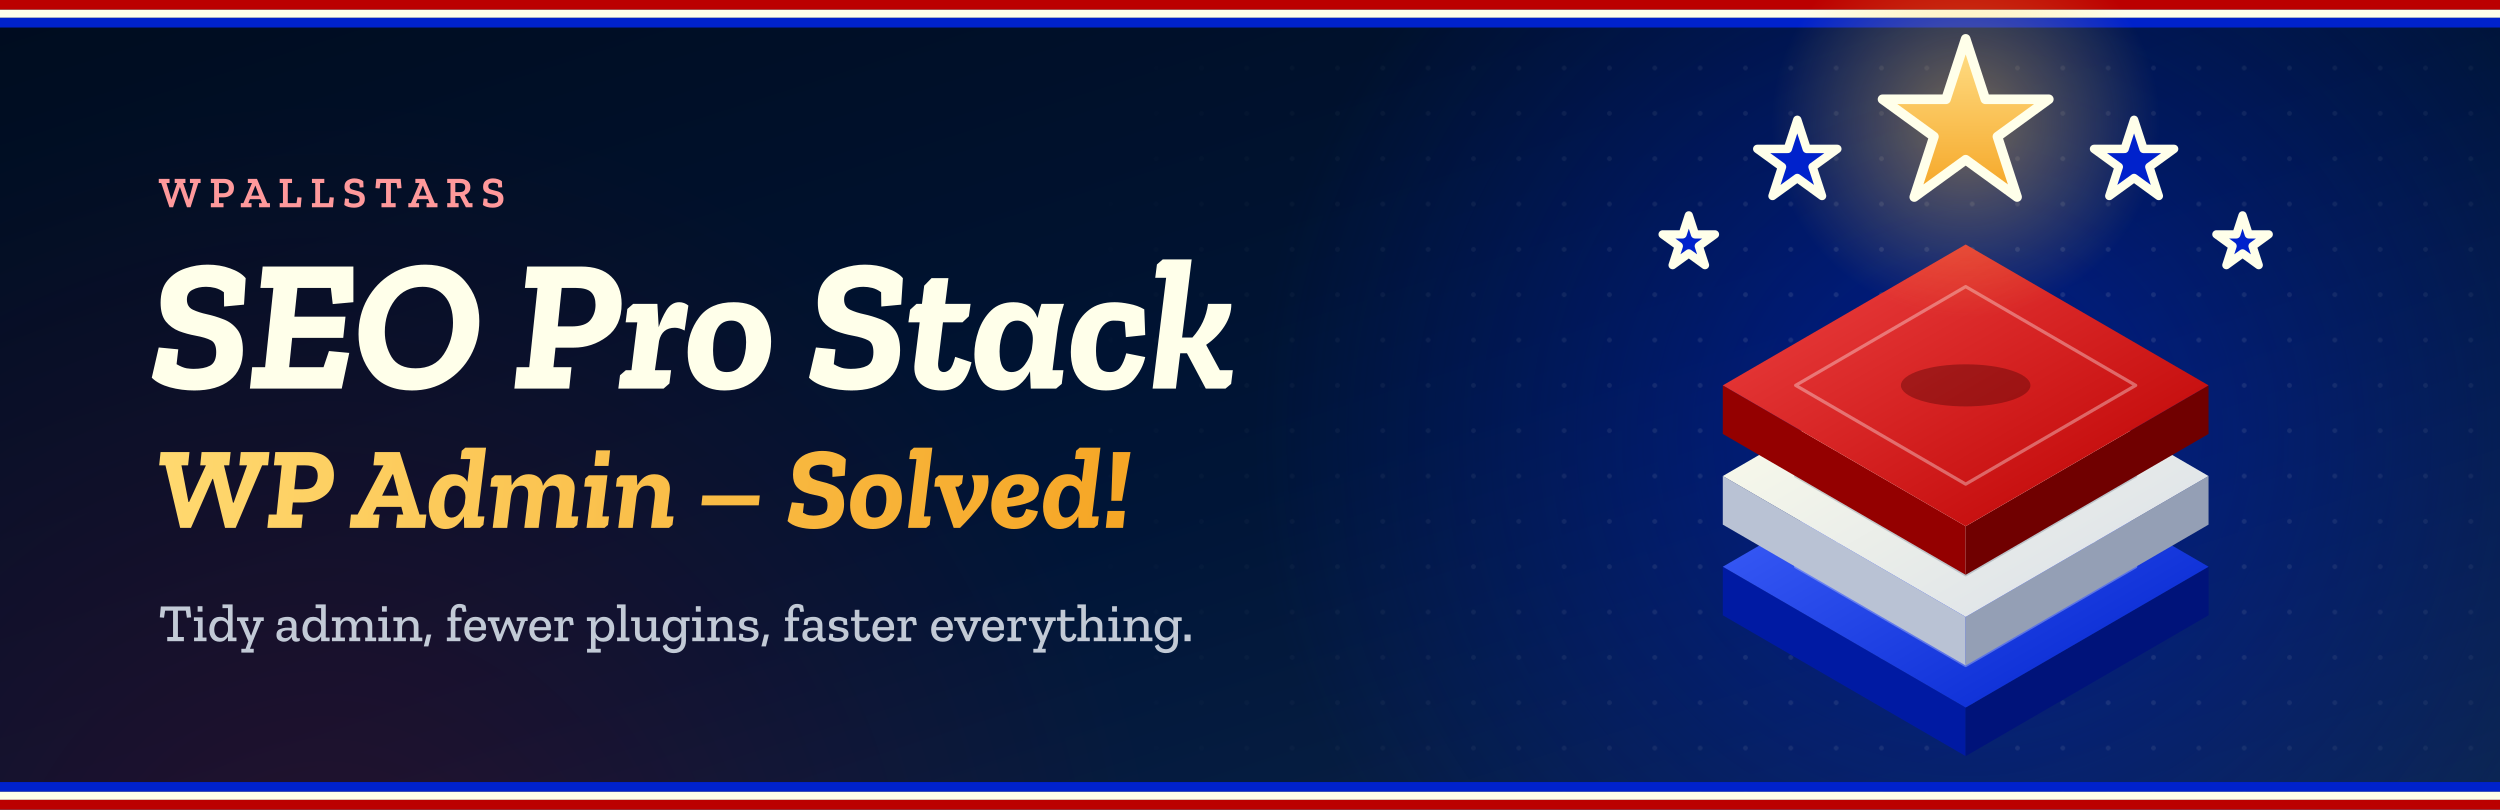
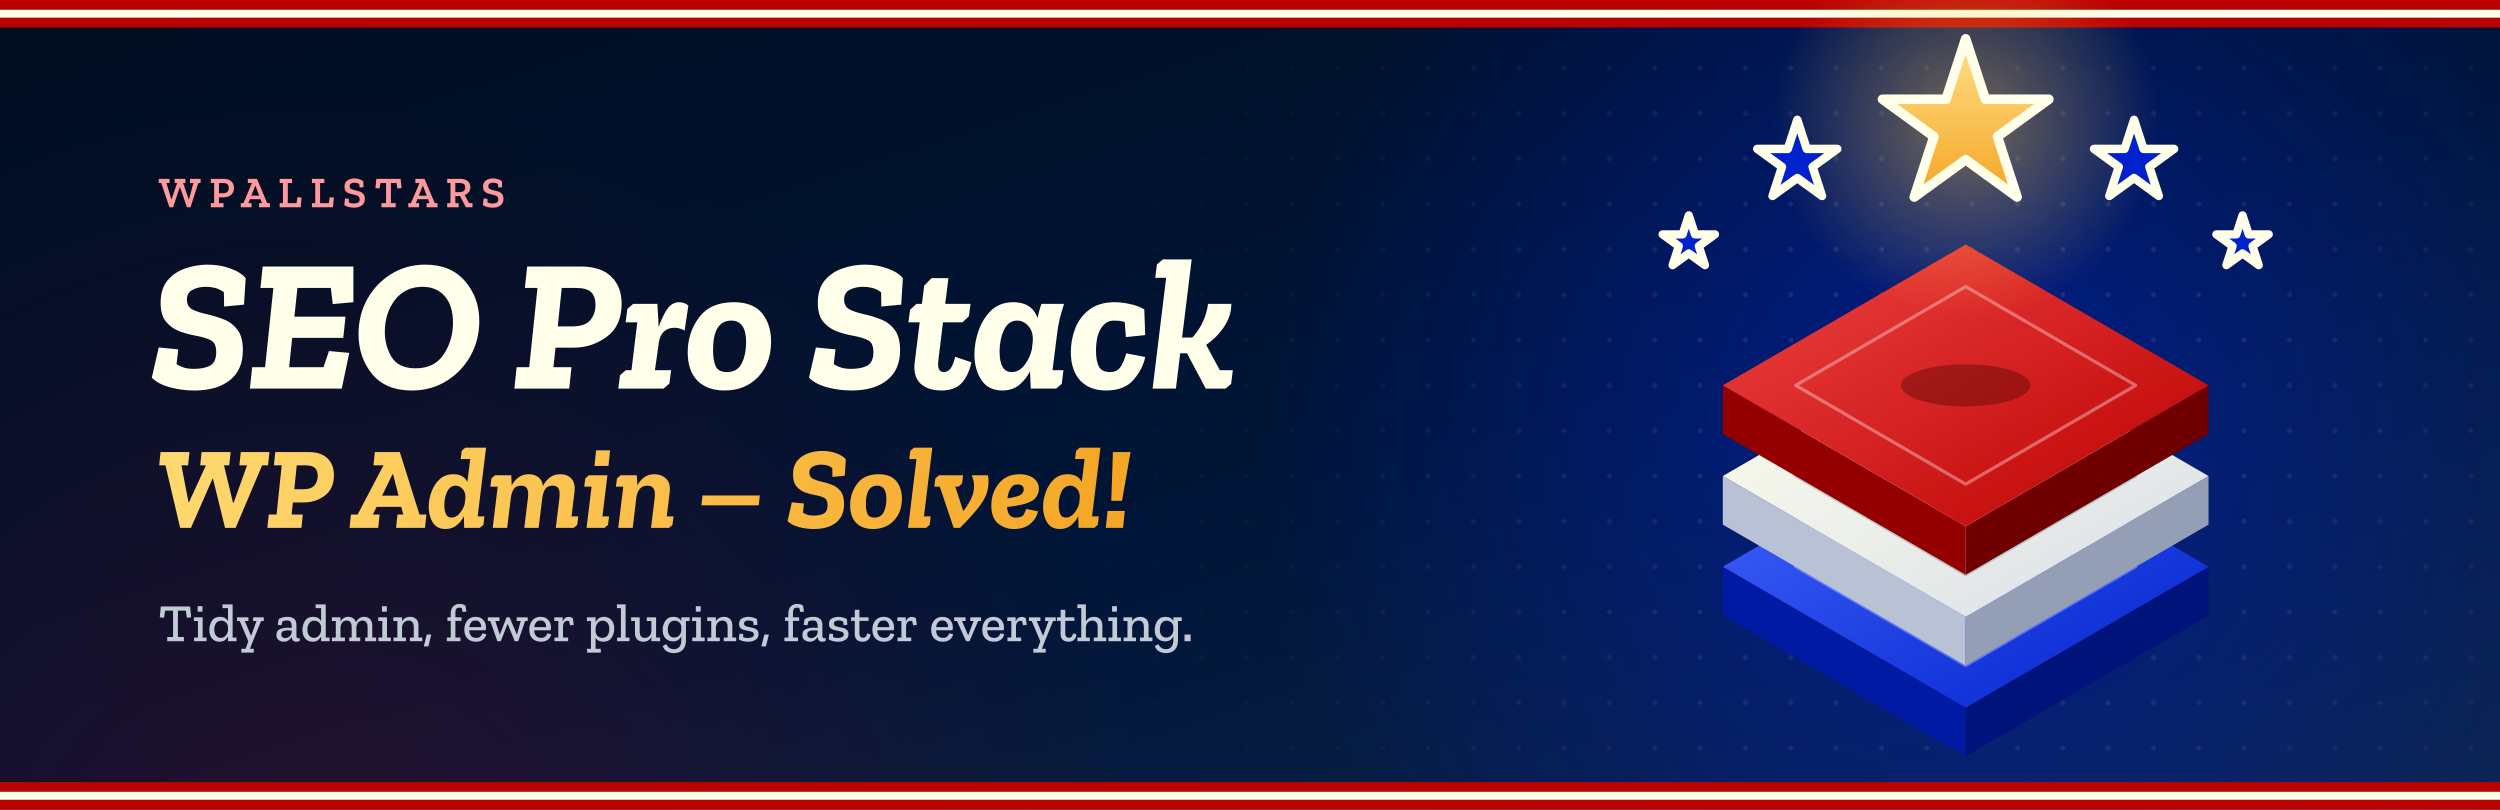
<svg xmlns="http://www.w3.org/2000/svg" xmlns:xlink="http://www.w3.org/1999/xlink" width="1544" height="500" viewBox="0 0 1544 500" version="1.1" id="svg49">
  <defs id="defs21">
    <linearGradient id="bg" x1="0" y1="0" x2="1" y2="1">
      <stop offset="0" stop-color="#000c1f" id="stop1" />
      <stop offset="0.55" stop-color="#001537" id="stop2" />
      <stop offset="1" stop-color="#0d264d" id="stop3" />
    </linearGradient>
    <radialGradient id="glow-blue" cx="1214" cy="270" r="440" gradientUnits="userSpaceOnUse">
      <stop offset="0" stop-color="#0022cc" stop-opacity="0.55" id="stop4" />
      <stop offset="1" stop-color="#0022cc" stop-opacity="0" id="stop5" />
    </radialGradient>
    <radialGradient id="glow-red" cx="200" cy="580" r="520" gradientUnits="userSpaceOnUse">
      <stop offset="0" stop-color="#bb0000" stop-opacity="0.2" id="stop6" />
      <stop offset="1" stop-color="#bb0000" stop-opacity="0" id="stop7" />
    </radialGradient>
    <radialGradient id="glow-gold" cx="1214" cy="76" r="120" gradientUnits="userSpaceOnUse">
      <stop offset="0" stop-color="#ffc94d" stop-opacity="0.45" id="stop8" />
      <stop offset="1" stop-color="#ffc94d" stop-opacity="0" id="stop9" />
    </radialGradient>
    <radialGradient id="dots-fade" cx="1214" cy="260" r="560" gradientUnits="userSpaceOnUse">
      <stop offset="0" stop-color="#fff" stop-opacity="1" id="stop10" />
      <stop offset="1" stop-color="#fff" stop-opacity="0" id="stop11" />
    </radialGradient>
    <pattern id="dots" width="28" height="28" patternUnits="userSpaceOnUse">
      <circle cx="14" cy="14" r="1.5" fill="#ffffea" fill-opacity="0.12" id="circle11" />
    </pattern>
    <mask id="dots-mask">
      <rect width="1544" height="500" fill="url(#dots-fade)" id="rect11" />
    </mask>
    <linearGradient id="gold" x1="0" y1="0" x2="0" y2="1">
      <stop offset="0" stop-color="#ffe08a" id="stop12" />
      <stop offset="1" stop-color="#f5a524" id="stop13" />
    </linearGradient>
    <linearGradient id="gold-text" x1="96" y1="280" x2="700" y2="340" gradientUnits="userSpaceOnUse">
      <stop offset="0" stop-color="#ffd970" id="stop14" />
      <stop offset="1" stop-color="#f5a524" id="stop15" />
    </linearGradient>
    <linearGradient id="top-red" x1="0" y1="0" x2="1" y2="1">
      <stop offset="0" stop-color="#ef4444" id="stop16" />
      <stop offset="1" stop-color="#bb0000" id="stop17" />
    </linearGradient>
    <linearGradient id="top-cream" x1="0" y1="0" x2="1" y2="1">
      <stop offset="0" stop-color="#ffffea" id="stop18" />
      <stop offset="1" stop-color="#d8dee9" id="stop19" />
    </linearGradient>
    <linearGradient id="top-blue" x1="0" y1="0" x2="1" y2="1">
      <stop offset="0" stop-color="#4466ff" id="stop20" />
      <stop offset="1" stop-color="#0022cc" id="stop21" />
    </linearGradient>
    <polygon id="star" points="0,-1 0.225,-0.309 0.951,-0.309 0.363,0.118 0.588,0.809 0,0.382 -0.588,0.809 -0.363,0.118 -0.951,-0.309 -0.225,-0.309" />
  </defs>
  <rect width="1544" height="500" fill="url(#bg)" id="rect21" />
  <rect width="1544" height="500" fill="url(#glow-red)" id="rect22" />
  <rect width="1544" height="500" fill="url(#glow-blue)" id="rect23" />
  <rect width="1544" height="500" fill="url(#dots)" mask="url(#dots-mask)" id="rect24" />
  <g id="g30">
    <rect y="0" width="1544" height="6" fill="#bb0000" id="rect25" />
    <rect y="6" width="1544" height="5" fill="#ffffea" id="rect26" />
-     <rect y="11" width="1544" height="6" fill="#0022cc" id="rect27" />
-     <rect y="483" width="1544" height="6" fill="#0022cc" id="rect28" />
+     <rect y="11" width="1544" height="6" fill="#bb0000" id="rect27" />
+     <rect y="483" width="1544" height="6" fill="#bb0000" id="rect28" />
    <rect y="489" width="1544" height="5" fill="#ffffea" id="rect29" />
    <rect y="494" width="1544" height="6" fill="#bb0000" id="rect30" />
  </g>
  <g stroke-linejoin="round" id="g42">
    <g transform="translate(0 350)" id="g33">
      <polygon points="1064,0 1214,87 1214,117 1064,30" fill="#001aa3" id="polygon30" />
      <polygon points="1214,87 1364,0 1364,30 1214,117" fill="#00137a" id="polygon31" />
      <polygon points="1214,-87 1364,0 1214,87 1064,0" fill="url(#top-blue)" id="polygon32" />
      <polygon points="1214,-61 1319,0 1214,61 1109,0" fill="none" stroke="#ffffff" stroke-opacity="0.3" stroke-width="2" id="polygon33" />
    </g>
    <g transform="translate(0 294)" id="g37">
      <polygon points="1064,0 1214,87 1214,117 1064,30" fill="#b9c2d4" id="polygon34" />
      <polygon points="1214,87 1364,0 1364,30 1214,117" fill="#949fb5" id="polygon35" />
      <polygon points="1214,-87 1364,0 1214,87 1064,0" fill="url(#top-cream)" id="polygon36" />
      <polygon points="1214,-61 1319,0 1214,61 1109,0" fill="none" stroke="#001537" stroke-opacity="0.18" stroke-width="2" id="polygon37" />
    </g>
    <g transform="translate(0 238)" id="g41">
      <polygon points="1064,0 1214,87 1214,117 1064,30" fill="#940000" id="polygon38" />
      <polygon points="1214,87 1364,0 1364,30 1214,117" fill="#700000" id="polygon39" />
      <polygon points="1214,-87 1364,0 1214,87 1064,0" fill="url(#top-red)" id="polygon40" />
      <polygon points="1214,-61 1319,0 1214,61 1109,0" fill="none" stroke="#ffffff" stroke-opacity="0.35" stroke-width="2" id="polygon41" />
      <ellipse cx="1214" cy="0" rx="40" ry="13" fill="#3d0000" fill-opacity="0.35" id="ellipse41" />
    </g>
  </g>
  <circle cx="1214" cy="76" r="120" fill="url(#glow-gold)" id="circle42" />
  <g stroke-linejoin="round" id="g46">
    <g fill="#0022cc" stroke="#ffffea" stroke-width="5" id="g45">
      <use xlink:href="#star" transform="translate(1043 150) scale(17)" stroke-width="0.3" id="use42" />
      <use xlink:href="#star" transform="translate(1110 100) scale(26)" stroke-width="0.2" id="use43" />
      <use xlink:href="#star" transform="translate(1318 100) scale(26)" stroke-width="0.2" id="use44" />
      <use xlink:href="#star" transform="translate(1385 150) scale(17)" stroke-width="0.3" id="use45" />
    </g>
    <use xlink:href="#star" transform="translate(1214 78) scale(54)" fill="url(#gold)" stroke="#ffffea" stroke-width="0.11" id="use46" />
  </g>
  <g font-family="Zilla Slab" text-rendering="geometricPrecision" id="g49">
    <path d="m 123.893,113.015 h -1.431 L 117.683,128 h -2.214 l -4.293,-12.366 h -0.135 L 106.883,128 h -2.241 l -5.076,-14.985 h -1.512 v -2.565 h 6.669 v 2.565 h -1.944 l 3.024,10.044 h 0.135 l 3.483,-10.044 h -1.539 v -2.565 h 6.642 v 2.565 h -1.431 l 3.483,10.179 h 0.135 l 2.754,-10.179 h -2.16 v -2.565 h 6.588 z m 20.606,3.024 q 0,2.889 -1.863,4.374 -1.836,1.458 -4.428,1.458 h -2.97 v 3.564 h 2.808 V 128 h -7.83 v -2.565 h 2.025 v -12.42 h -2.025 v -2.565 h 7.83 q 3.267,0 4.86,1.566 1.593,1.566 1.593,4.023 z m -3.213,0.054 q 0,-1.458 -0.837,-2.268 -0.81,-0.81 -2.754,-0.81 h -2.457 v 6.318 h 2.457 q 1.917,0 2.754,-0.864 0.837,-0.891 0.837,-2.376 z M 166.725,128 h -6.723 v -2.565 h 1.782 l -0.891,-2.403 h -6.561 l -0.945,2.403 h 1.971 V 128 h -6.642 v -2.565 h 1.62 l 5.292,-12.42 h -2.565 v -2.565 h 5.643 l 6.318,14.985 h 1.701 z m -6.642,-7.155 -2.295,-6.102 h -0.162 l -2.43,6.102 z M 185.711,128 h -12.987 v -2.565 h 2.025 v -12.42 h -2.025 v -2.565 h 7.641 v 2.565 h -2.619 v 12.42 h 5.4 l 0.54,-3.645 2.565,0.216 z m 19.931,0 h -12.987 v -2.565 h 2.025 v -12.42 h -2.025 v -2.565 h 7.641 v 2.565 h -2.619 v 12.42 h 5.4 l 0.54,-3.645 2.565,0.216 z m 19.688,-5.157 q 0,2.619 -1.836,4.023 -1.809,1.404 -4.806,1.404 -1.782,0 -3.456,-0.432 -1.647,-0.432 -2.619,-1.242 l 0.486,-4.023 2.403,0.243 -0.054,2.16 q 0.891,0.459 1.62,0.594 0.756,0.108 1.404,0.108 1.566,0 2.592,-0.486 1.053,-0.513 1.053,-2.025 0,-1.647 -1.188,-2.187 -1.188,-0.567 -2.727,-0.864 -1.242,-0.243 -2.511,-0.648 -1.269,-0.405 -2.106,-1.35 -0.837,-0.945 -0.837,-2.781 0,-2.754 1.863,-3.942 1.89,-1.215 4.212,-1.215 1.62,0 3.132,0.486 1.539,0.486 2.403,1.269 l 0.162,3.699 -2.403,0.216 -0.243,-2.268 q -0.756,-0.432 -1.512,-0.594 -0.756,-0.162 -1.458,-0.162 -1.269,0 -2.106,0.513 -0.837,0.513 -0.837,1.647 0,1.323 1.026,1.809 1.053,0.459 2.349,0.756 1.107,0.243 2.511,0.648 1.404,0.405 2.43,1.458 1.053,1.026 1.053,3.186 z m 22.658,-6.669 -2.592,0.216 -0.54,-3.375 h -3.429 v 12.42 h 2.943 V 128 h -8.775 v -2.565 h 2.835 v -12.42 h -3.456 l -0.54,3.375 -2.565,-0.216 0.54,-5.724 h 15.039 z M 270.187,128 h -6.723 v -2.565 h 1.782 l -0.891,-2.403 h -6.561 l -0.945,2.403 h 1.971 V 128 h -6.642 v -2.565 h 1.62 l 5.292,-12.42 h -2.565 v -2.565 h 5.643 l 6.318,14.985 h 1.701 z m -6.642,-7.155 -2.295,-6.102 h -0.162 l -2.43,6.102 z M 291.819,128 h -4.104 l -3.618,-6.939 h -2.889 v 4.374 h 2.052 V 128 h -7.074 v -2.565 h 2.025 v -12.42 h -2.025 v -2.565 h 7.803 q 3.267,0 4.887,1.377 1.62,1.35 1.62,3.807 0,1.755 -0.945,3.024 -0.918,1.242 -2.565,1.782 l 2.673,4.995 h 2.16 z m -4.509,-12.285 q 0,-1.485 -0.864,-2.079 -0.864,-0.621 -2.943,-0.621 h -2.295 v 5.643 h 2.268 q 2.16,0 2.997,-0.756 0.837,-0.783 0.837,-2.187 z m 23.63,7.128 q 0,2.619 -1.836,4.023 -1.809,1.404 -4.806,1.404 -1.782,0 -3.456,-0.432 -1.647,-0.432 -2.619,-1.242 l 0.486,-4.023 2.403,0.243 -0.054,2.16 q 0.891,0.459 1.62,0.594 0.756,0.108 1.404,0.108 1.566,0 2.592,-0.486 1.053,-0.513 1.053,-2.025 0,-1.647 -1.188,-2.187 -1.188,-0.567 -2.727,-0.864 -1.242,-0.243 -2.511,-0.648 -1.269,-0.405 -2.106,-1.35 -0.837,-0.945 -0.837,-2.781 0,-2.754 1.863,-3.942 1.89,-1.215 4.212,-1.215 1.62,0 3.132,0.486 1.539,0.486 2.403,1.269 l 0.162,3.699 -2.403,0.216 -0.243,-2.268 q -0.756,-0.432 -1.512,-0.594 -0.756,-0.162 -1.458,-0.162 -1.269,0 -2.106,0.513 -0.837,0.513 -0.837,1.647 0,1.323 1.026,1.809 1.053,0.459 2.349,0.756 1.107,0.243 2.511,0.648 1.404,0.405 2.43,1.458 1.053,1.026 1.053,3.186 z" id="text46" style="font-weight:600;font-size:27px;letter-spacing:5;fill:#ff999b" aria-label="WPALLSTARS" />
    <path d="m 150,216.336 q 0,12.064 -8.004,18.444 -7.888,6.38 -22.04,6.38 -7.772,0 -15.08,-1.972 -7.192,-1.972 -11.136,-5.916 l 4.292,-18.676 12.064,1.16 -1.044,9.164 q 3.596,2.088 6.264,2.552 2.668,0.348 4.176,0.348 6.496,0 10.208,-1.972 3.828,-2.088 3.828,-8.352 0,-5.684 -3.248,-7.308 -3.248,-1.74 -9.628,-2.9 -5.104,-0.928 -10.092,-2.784 -4.872,-1.972 -8.12,-5.916 -3.248,-4.06 -3.248,-11.6 0,-8.7 4.292,-13.804 4.408,-5.22 11.02,-7.424 6.728,-2.32 13.688,-2.32 7.656,0 13.92,2.32 6.38,2.204 9.628,6.032 l -1.044,16.356 -12.296,1.16 -0.116,-8.816 q -2.668,-1.972 -5.452,-2.668 -2.784,-0.696 -5.568,-0.696 -4.872,0 -8.352,1.856 -3.48,1.74 -3.48,6.032 0,4.524 3.712,6.264 3.712,1.74 8.584,2.784 4.872,1.044 9.976,3.016 5.22,1.856 8.7,6.264 3.596,4.408 3.596,12.992 z M 211.06,240 h -56.724 l 1.392,-13.224 h 8.004 l 5.104,-48.952 h -8.004 l 1.392,-13.224 h 56.028 v 22.04 l -12.76,1.16 -1.16,-9.976 h -20.648 l -1.856,17.748 h 31.552 l -1.392,13.108 h -31.552 l -1.856,18.096 h 21.228 l 3.364,-9.976 12.528,1.16 z m 51.548,-76.56 q 15.892,0 24.592,10.208 8.816,10.208 8.816,24.592 0,11.6 -5.336,21.344 -5.336,9.744 -14.848,15.66 -9.396,5.916 -21.46,5.916 -16.24,0 -24.592,-10.208 -8.352,-10.324 -8.352,-24.592 0,-11.948 5.452,-21.692 5.452,-9.744 14.732,-15.428 9.28,-5.8 20.996,-5.8 z m -5.916,64.032 q 11.716,0 17.4,-8.7 5.684,-8.7 5.684,-19.372 0,-10.672 -5.104,-16.472 -5.104,-5.8 -13.688,-5.8 -10.904,0 -17.168,8.236 -6.148,8.236 -6.148,19.604 0,8.584 4.176,15.544 4.292,6.96 14.848,6.96 z m 62.38,-0.696 h 7.772 l 5.104,-48.952 h -7.772 l 1.392,-13.224 h 33.176 q 12.412,0 18.792,6.264 6.38,6.148 6.38,16.704 0,13.688 -9.164,20.416 -9.048,6.728 -20.532,6.728 h -11.136 l -1.276,12.064 h 11.136 l -1.392,13.224 h -33.872 z m 33.756,-25.172 q 8.584,0 11.716,-3.828 3.248,-3.944 3.248,-9.512 0,-5.104 -2.668,-7.772 -2.668,-2.668 -9.628,-2.668 h -8.584 l -2.436,23.78 z m 38.208,-13.92 h 14.964 l 0.812,14.384 q 1.74,-5.452 4.756,-10.44 3.132,-4.988 7.888,-4.988 3.248,0 5.684,2.088 l -2.32,15.428 q -3.248,-1.74 -6.032,-1.74 -7.888,0 -9.744,8.12 l -2.552,18.096 h 9.976 l -1.044,8.236 -3.596,3.132 h -27.956 l 1.044,-8.236 3.596,-3.132 h 3.48 l 3.596,-29.58 h -7.192 l 1.044,-8.236 z m 33.684,29.812 q 0,-11.948 6.96,-21.344 6.96,-9.512 21.46,-9.512 11.948,0 17.516,6.844 5.568,6.844 5.568,17.4 0,13.572 -8.004,21.924 -7.888,8.352 -20.764,8.352 -10.672,0 -16.704,-6.032 -6.032,-6.148 -6.032,-17.632 z m 15.66,-1.276 q 0,6.264 1.624,9.976 1.74,3.596 6.844,3.596 6.612,0 9.28,-5.452 2.668,-5.452 2.668,-12.992 0,-13.34 -9.164,-13.34 -11.252,0 -11.252,18.212 z m 115.508,0.116 q 0,12.064 -8.004,18.444 -7.888,6.38 -22.04,6.38 -7.772,0 -15.08,-1.972 -7.192,-1.972 -11.136,-5.916 l 4.292,-18.676 12.064,1.16 -1.044,9.164 q 3.596,2.088 6.264,2.552 2.668,0.348 4.176,0.348 6.496,0 10.208,-1.972 3.828,-2.088 3.828,-8.352 0,-5.684 -3.248,-7.308 -3.248,-1.74 -9.628,-2.9 -5.104,-0.928 -10.092,-2.784 -4.872,-1.972 -8.12,-5.916 -3.248,-4.06 -3.248,-11.6 0,-8.7 4.292,-13.804 4.408,-5.22 11.02,-7.424 6.728,-2.32 13.688,-2.32 7.656,0 13.92,2.32 6.38,2.204 9.628,6.032 l -1.044,16.356 -12.296,1.16 -0.116,-8.816 q -2.668,-1.972 -5.452,-2.668 -2.784,-0.696 -5.568,-0.696 -4.872,0 -8.352,1.856 -3.48,1.74 -3.48,6.032 0,4.524 3.712,6.264 3.712,1.74 8.584,2.784 4.872,1.044 9.976,3.016 5.22,1.856 8.7,6.264 3.596,4.408 3.596,12.992 z m 6.192,-25.056 3.944,-3.596 h 3.364 l 1.392,-11.252 4.524,-4.64 h 10.44 l -1.972,15.892 h 15.66 l -1.044,7.656 -3.944,3.712 h -12.064 l -2.9,23.896 q -0.812,6.844 3.48,6.844 1.856,0 3.596,-1.624 1.856,-1.74 3.364,-7.772 l 10.092,3.364 q -2.204,9.048 -6.496,13.224 -4.292,4.176 -12.064,4.176 -8.352,0 -12.992,-4.292 -4.524,-4.408 -3.596,-12.528 l 3.132,-25.288 h -6.96 z m 95.048,-3.596 q -1.508,4.756 -2.668,9.28 -1.044,4.524 -1.624,9.28 l -2.784,22.388 h 6.728 l -1.044,8.468 -3.48,2.9 h -15.66 l -0.464,-10.672 q -2.436,4.872 -6.612,8.352 -4.176,3.48 -10.556,3.48 -8.584,0 -12.876,-6.496 -4.292,-6.496 -4.292,-15.892 0,-7.076 2.552,-14.5 2.552,-7.424 7.772,-12.528 5.336,-5.104 13.804,-5.104 11.368,0 14.848,9.744 0.58,-2.204 1.044,-4.292 0.58,-2.204 1.392,-4.408 z m -28.884,10.324 q -5.568,0 -8.236,5.916 -2.668,5.8 -2.668,13.108 0,12.76 7.424,12.76 4.756,0 8.12,-4.524 3.364,-4.524 4.408,-9.628 l 0.464,-3.944 q 0.696,-6.496 -2.436,-10.092 -3.016,-3.596 -7.076,-3.596 z m 59.552,0 q -4.756,0 -7.888,4.872 -3.016,4.756 -3.016,13.92 0,5.916 1.74,9.512 1.856,3.48 6.844,3.48 4.292,0 6.38,-2.9 2.204,-3.016 3.712,-8.7 l 11.716,2.32 q -1.508,7.424 -7.192,14.036 -5.684,6.612 -17.052,6.612 -10.208,0 -16.008,-6.264 -5.684,-6.264 -5.684,-17.516 0,-7.424 2.668,-14.5 2.784,-7.076 8.7,-11.6 6.032,-4.64 15.66,-4.64 3.944,0 9.048,1.044 5.104,0.928 9.28,3.364 l 0.58,15.892 -11.948,1.276 -0.696,-9.28 q -1.972,-0.696 -3.596,-0.812 -1.508,-0.116 -3.248,-0.116 z m 26.724,-34.684 3.596,-3.132 h 17.864 l -5.916,48.256 h 6.38 q 8.12,-9.048 9.628,-20.764 h 14.384 q 0.116,6.96 -4.176,13.688 -4.292,6.728 -11.368,11.6 l 8.468,15.66 h 8.004 l -1.044,8.468 -3.48,2.9 h -12.18 l -11.6,-21.808 h -4.176 l -2.668,21.808 h -14.384 l 8.352,-68.44 h -6.728 z" id="text47" style="font-style:italic;font-weight:700;font-size:116px;letter-spacing:-1;fill:#ffffea" aria-label="SEO Pro Stack" />
    <path d="M 165.552,287.408 H 161.88 L 145.536,326 h -6.552 l -7.416,-30.24 h -0.36 L 117.96,326 h -6.696 l -9.072,-38.592 h -3.888 l 0.864,-8.208 h 17.856 l -0.864,8.208 h -4.104 l 4.32,22.608 h 0.432 l 10.368,-22.608 h -3.528 l 0.864,-8.208 h 17.928 l -0.864,8.208 h -3.24 l 5.544,23.04 h 0.432 l 8.28,-23.04 h -4.752 l 0.864,-8.208 h 17.712 z m 0.432,30.384 h 4.824 l 3.168,-30.384 h -4.824 l 0.864,-8.208 h 20.592 q 7.704,0 11.664,3.888 3.96,3.816 3.96,10.368 0,8.496 -5.688,12.672 -5.616,4.176 -12.744,4.176 h -6.912 l -0.792,7.488 h 6.912 l -0.864,8.208 h -21.024 z m 20.952,-15.624 q 5.328,0 7.272,-2.376 2.016,-2.448 2.016,-5.904 0,-3.168 -1.656,-4.824 -1.656,-1.656 -5.976,-1.656 h -5.328 l -1.512,14.76 z m 29.808,15.624 h 4.104 l 15.984,-30.384 h -6.192 l 0.864,-8.208 h 15.408 l 12.168,38.592 h 4.248 l -0.864,8.208 h -17.856 l 0.864,-8.208 h 3.6 l -1.224,-4.752 h -15.264 l -2.304,4.752 h 4.176 l -0.864,8.208 h -17.712 z m 25.632,-24.84 -6.408,13.176 h 10.152 l -3.312,-13.176 z m 42.768,-14.544 2.232,-1.944 h 12.816 l -5.184,42.48 h 4.176 l -0.648,5.256 -2.16,1.8 h -9.72 l -0.144,-7.128 q -1.584,3.168 -4.464,5.544 -2.808,2.304 -6.912,2.304 -5.328,0 -7.848,-4.032 -2.52,-4.032 -2.52,-9.648 0,-4.536 1.656,-9.144 1.656,-4.68 5.04,-7.848 3.384,-3.168 8.568,-3.168 6.192,0 8.64,4.752 l 1.728,-14.112 h -5.904 z m -3.672,21.528 q -3.456,0 -5.256,3.6 -1.8,3.6 -1.8,8.496 0,3.384 1.008,5.544 1.008,2.088 3.384,2.088 2.88,0 5.112,-2.664 2.304,-2.736 3.096,-5.832 l 0.432,-3.816 q 0.072,-3.528 -1.8,-5.472 -1.872,-1.944 -4.176,-1.944 z m 24.264,-6.408 h 10.008 l 0.288,6.264 q 1.656,-3.096 4.248,-4.968 2.592,-1.944 6.264,-1.944 3.528,0 5.904,1.8 2.376,1.728 2.88,5.4 1.656,-3.168 4.248,-5.184 2.664,-2.016 6.408,-2.016 4.392,0 6.912,2.736 2.592,2.736 1.872,8.496 l -1.8,14.832 h 4.176 l -0.648,5.256 -2.16,1.8 h -11.088 l 2.232,-18.288 q 0.504,-4.176 -0.504,-5.976 -1.008,-1.8 -3.672,-1.8 -3.24,0 -4.608,2.16 -1.368,2.16 -1.8,5.544 l -2.232,18.36 h -8.856 l 2.232,-18.288 q 0.504,-4.176 -0.504,-5.976 -1.008,-1.8 -3.672,-1.8 -3.24,0 -4.608,2.16 -1.368,2.16 -1.8,5.544 l -2.232,18.36 h -8.928 l 3.096,-25.416 h -4.536 l 0.648,-5.112 z m 61.416,-5.76 1.008,-9.648 h 8.64 l -1.008,9.648 z m -5.688,7.704 2.232,-1.944 h 11.448 l -3.096,25.416 h 4.104 l -0.648,5.256 -2.16,1.8 h -11.088 l 3.096,-25.416 h -4.536 z m 21.816,-1.944 h 10.008 l 0.36,6.192 q 1.656,-3.096 4.248,-4.968 2.592,-1.872 6.192,-1.872 4.392,0 7.272,2.736 2.952,2.736 2.232,8.496 l -1.8,14.832 h 4.176 l -0.648,5.256 -2.16,1.8 h -11.088 l 2.232,-18.288 q 0.504,-4.176 -0.648,-5.976 -1.08,-1.8 -3.744,-1.8 -3.024,0 -4.68,1.872 -1.656,1.872 -2.16,4.968 l -2.304,19.224 h -8.928 l 3.096,-25.416 h -4.536 l 0.648,-5.112 z m 50.544,12.456 h 35.424 l -0.648,6.12 h -35.424 z m 87.48,5.328 q 0,7.488 -4.968,11.448 -4.896,3.96 -13.68,3.96 -4.824,0 -9.36,-1.224 -4.464,-1.224 -6.912,-3.672 l 2.664,-11.592 7.488,0.72 -0.648,5.688 q 2.232,1.296 3.888,1.584 1.656,0.216 2.592,0.216 4.032,0 6.336,-1.224 2.376,-1.296 2.376,-5.184 0,-3.528 -2.016,-4.536 -2.016,-1.08 -5.976,-1.8 -3.168,-0.576 -6.264,-1.728 -3.024,-1.224 -5.04,-3.672 -2.016,-2.52 -2.016,-7.2 0,-5.4 2.664,-8.568 2.736,-3.24 6.84,-4.608 4.176,-1.44 8.496,-1.44 4.752,0 8.64,1.44 3.96,1.368 5.976,3.744 l -0.648,10.152 -7.632,0.72 -0.072,-5.472 q -1.656,-1.224 -3.384,-1.656 -1.728,-0.432 -3.456,-0.432 -3.024,0 -5.184,1.152 -2.16,1.08 -2.16,3.744 0,2.808 2.304,3.888 2.304,1.08 5.328,1.728 3.024,0.648 6.192,1.872 3.24,1.152 5.4,3.888 2.232,2.736 2.232,8.064 z m 3.744,0.72 q 0,-7.416 4.32,-13.248 4.32,-5.904 13.32,-5.904 7.416,0 10.872,4.248 3.456,4.248 3.456,10.8 0,8.424 -4.968,13.608 -4.896,5.184 -12.888,5.184 -6.624,0 -10.368,-3.744 -3.744,-3.816 -3.744,-10.944 z m 9.72,-0.792 q 0,3.888 1.008,6.192 1.08,2.232 4.248,2.232 4.104,0 5.76,-3.384 1.656,-3.384 1.656,-8.064 0,-8.28 -5.688,-8.28 -6.984,0 -6.984,11.304 z m 27.432,-32.832 2.232,-1.944 h 11.376 l -5.184,42.48 h 4.176 l -0.648,5.256 -2.16,1.8 h -11.16 l 5.184,-42.48 h -4.464 z m 31.968,20.232 -2.232,1.944 h -1.944 l 4.824,14.76 h 0.432 q 3.312,-4.608 4.824,-7.992 1.512,-3.384 1.512,-7.128 0,-3.168 -1.44,-6.696 h 10.008 q 0.792,4.032 -0.144,8.784 -0.864,4.752 -4.896,10.08 -1.8,2.448 -5.4,6.48 -3.6,4.032 -6.768,7.128 h -3.96 l -8.568,-25.416 h -3.384 l 0.648,-5.112 2.232,-1.944 h 14.904 z m 33.408,21.024 q 3.672,0 4.752,-2.016 1.08,-2.088 1.44,-3.312 l 7.272,1.44 q -0.72,4.248 -4.608,7.632 -3.816,3.312 -10.224,3.312 -5.76,0 -9.864,-3.456 -4.104,-3.456 -4.104,-11.088 0,-7.776 4.608,-13.536 4.608,-5.76 12.96,-5.76 5.184,0 8.496,2.448 3.312,2.448 3.312,6.48 0,3.6 -2.52,6.192 -2.52,2.52 -9.072,3.888 -3.744,0.792 -8.064,1.224 0.216,3.096 1.44,4.824 1.224,1.728 4.176,1.728 z m -2.232,-12.456 q 4.32,-0.792 5.616,-2.088 1.296,-1.296 1.296,-2.736 0,-1.8 -1.152,-2.52 -1.152,-0.72 -2.52,-0.72 -3.024,0 -4.536,2.664 -1.44,2.592 -1.872,5.904 0.864,-0.144 1.656,-0.216 0.792,-0.144 1.512,-0.288 z m 39.24,-28.8 2.232,-1.944 h 12.816 l -5.184,42.48 h 4.176 l -0.648,5.256 -2.16,1.8 h -9.72 l -0.144,-7.128 q -1.584,3.168 -4.464,5.544 -2.808,2.304 -6.912,2.304 -5.328,0 -7.848,-4.032 -2.52,-4.032 -2.52,-9.648 0,-4.536 1.656,-9.144 1.656,-4.68 5.04,-7.848 3.384,-3.168 8.568,-3.168 6.192,0 8.64,4.752 l 1.728,-14.112 h -5.904 z m -3.672,21.528 q -3.456,0 -5.256,3.6 -1.8,3.6 -1.8,8.496 0,3.384 1.008,5.544 1.008,2.088 3.384,2.088 2.88,0 5.112,-2.664 2.304,-2.736 3.096,-5.832 l 0.432,-3.816 q 0.072,-3.528 -1.8,-5.472 -1.872,-1.944 -4.176,-1.944 z m 37.296,-20.736 -5.256,30.096 h -6.624 l 1.008,-30.096 z m -15.264,46.8 1.08,-10.44 h 10.656 l -1.08,10.44 z" id="text48" style="font-style:italic;font-weight:700;font-size:72px;fill:url(#gold-text)" aria-label="WP Admin – Solved!" />
    <path d="m 118.064,381.282 -2.64,0.231 -0.66,-4.356 h -4.884 v 16.236 h 3.696 V 396 H 103.28 v -2.607 h 3.597 v -16.236 h -4.917 l -0.66,4.356 -2.607,-0.231 0.627,-6.732 h 18.084 z m 3.993,-3.498 v -3.399 h 3.003 v 3.399 z m 5.478,18.216 h -7.689 v -2.244 h 2.409 v -10.23 h -2.508 v -2.277 h 5.412 v 12.507 h 2.376 z m 18.513,0 h -5.247 v -2.904 q -0.693,1.32 -1.947,2.277 -1.221,0.957 -3.267,0.957 -2.871,0 -4.587,-1.947 -1.716,-1.98 -1.716,-5.412 0,-3.036 1.551,-5.511 1.584,-2.508 5.082,-2.508 3.399,0 4.884,2.64 v -8.019 h -3.399 v -2.277 h 6.27 v 20.46 h 2.376 z m -5.247,-6.798 v -1.782 q -0.066,-1.848 -1.254,-2.97 -1.188,-1.122 -2.871,-1.122 -2.145,0 -3.267,1.584 -1.089,1.584 -1.089,3.894 0,2.508 1.188,3.828 1.188,1.32 2.937,1.32 1.881,0 3.069,-1.551 1.221,-1.551 1.287,-3.201 z m 22.11,-5.676 h -1.65 l -5.082,12.474 -1.815,4.719 h 2.343 v 2.31 h -7.656 v -2.31 h 2.607 l 1.716,-4.686 -5.313,-12.507 h -1.683 v -2.277 h 7.029 v 2.277 h -2.244 l 3.795,8.976 h 0.198 l 3.267,-8.976 h -2.079 v -2.277 h 6.567 z m 9.207,-1.155 q 1.353,-0.792 2.64,-1.089 1.32,-0.33 2.871,-0.33 2.508,0 3.96,1.221 1.485,1.221 1.485,3.762 v 6.831 q 0,1.452 1.155,1.452 0.462,0 0.891,-0.165 l 0.033,1.716 q -0.924,0.561 -2.145,0.561 -2.673,0 -2.838,-2.97 v -0.033 q -0.66,1.155 -1.914,2.079 -1.221,0.924 -3.003,0.924 -1.518,0 -3.036,-0.924 -1.485,-0.924 -1.485,-3.234 0,-2.772 2.178,-3.63 2.211,-0.891 4.719,-0.891 1.518,0 2.541,0.132 v -1.089 q 0,-1.452 -0.561,-2.475 -0.561,-1.023 -2.508,-1.023 -1.584,0 -2.673,0.561 l -0.561,2.409 -2.343,-0.264 z m 8.052,7.953 v -0.858 q -0.594,-0.066 -1.254,-0.099 -0.627,-0.066 -1.287,-0.066 -1.518,0 -2.706,0.495 -1.188,0.495 -1.188,2.046 0,1.188 0.726,1.716 0.759,0.528 1.716,0.528 1.419,0 2.64,-0.99 1.221,-0.99 1.353,-2.772 z M 203.567,396 h -5.247 v -2.904 q -0.693,1.32 -1.947,2.277 -1.221,0.957 -3.267,0.957 -2.871,0 -4.587,-1.947 -1.716,-1.98 -1.716,-5.412 0,-3.036 1.551,-5.511 1.584,-2.508 5.082,-2.508 3.399,0 4.884,2.64 v -8.019 h -3.399 v -2.277 h 6.27 v 20.46 h 2.376 z m -5.247,-6.798 v -1.782 q -0.066,-1.848 -1.254,-2.97 -1.188,-1.122 -2.871,-1.122 -2.145,0 -3.267,1.584 -1.089,1.584 -1.089,3.894 0,2.508 1.188,3.828 1.188,1.32 2.937,1.32 1.881,0 3.069,-1.551 1.221,-1.551 1.287,-3.201 z M 232.31,396 h -6.798 v -2.244 h 1.518 v -6.369 q 0,-2.244 -0.858,-3.168 -0.825,-0.957 -2.244,-0.957 -1.914,0 -2.871,1.386 -0.924,1.386 -0.957,2.805 v 6.303 h 2.376 V 396 h -6.798 v -2.244 h 1.518 v -6.369 q 0,-2.277 -0.858,-3.201 -0.825,-0.924 -2.211,-0.924 -1.881,0 -2.838,1.353 -0.957,1.353 -0.99,2.772 v 6.369 h 2.739 V 396 h -8.019 v -2.244 h 2.376 v -10.23 h -2.409 v -2.277 h 5.313 v 2.607 q 0.693,-1.287 1.881,-2.079 1.188,-0.825 2.904,-0.825 1.683,0 2.97,0.858 1.287,0.825 1.782,2.574 0.66,-1.518 1.947,-2.475 1.287,-0.957 3.135,-0.957 2.079,0 3.531,1.32 1.452,1.32 1.452,4.125 v 7.359 h 2.409 z m 3.597,-18.216 v -3.399 h 3.003 v 3.399 z m 5.478,18.216 h -7.689 v -2.244 h 2.409 v -10.23 h -2.508 v -2.277 h 5.412 v 12.507 h 2.376 z m 19.437,0 h -7.656 v -2.244 h 2.376 v -6.369 q 0,-2.244 -0.858,-3.168 -0.858,-0.957 -2.277,-0.957 -1.848,0 -2.937,1.221 -1.089,1.221 -1.155,2.838 v 6.435 h 2.376 V 396 h -7.656 v -2.244 h 2.376 v -10.23 h -2.475 v -2.277 h 5.379 v 2.508 q 1.551,-2.805 5.016,-2.805 2.145,0 3.63,1.32 1.485,1.32 1.485,4.125 v 7.359 h 2.376 z m 0.924,3.201 1.815,-7.293 h 2.805 l -1.815,7.293 z m 22.011,-26.235 q 1.023,0 1.947,0.231 0.957,0.231 1.782,0.891 l 0.594,3.597 -2.31,0.297 -0.627,-2.475 q -0.693,-0.231 -1.551,-0.231 -2.343,0 -2.343,3.036 v 2.937 h 3.795 v 2.211 h -3.795 v 10.296 h 3.102 V 396 h -8.382 v -2.244 h 2.409 V 383.46 h -2.046 v -2.211 h 2.046 v -2.607 q 0,-2.508 1.518,-4.092 1.518,-1.584 3.861,-1.584 z m 16.533,18.678 q -0.231,1.914 -1.881,3.3 -1.65,1.386 -4.488,1.386 -3.201,0 -5.181,-1.914 -1.98,-1.914 -1.98,-5.544 0,-3.432 1.848,-5.676 1.848,-2.244 5.115,-2.244 3.036,0 4.719,1.881 1.683,1.881 1.716,4.554 0,0.891 -0.198,1.881 h -10.164 q 0.198,4.686 4.323,4.686 1.716,0 2.574,-0.825 0.891,-0.825 1.188,-1.98 z m -3.135,-4.323 q 0.132,-1.452 -0.726,-2.772 -0.825,-1.353 -2.772,-1.353 -1.815,0 -2.739,1.221 -0.891,1.188 -1.089,2.904 z m 28.743,-3.795 h -1.584 l -4.257,12.474 h -2.178 l -4.29,-10.527 h -0.165 l -4.158,10.527 h -2.079 l -4.389,-12.474 h -1.518 v -2.277 h 7.194 v 2.277 h -2.574 l 2.706,8.25 h 0.165 l 4.092,-10.527 h 1.848 l 4.422,10.494 h 0.198 l 2.277,-8.217 h -2.475 v -2.277 h 6.765 z m 14.52,8.118 q -0.231,1.914 -1.881,3.3 -1.65,1.386 -4.488,1.386 -3.201,0 -5.181,-1.914 -1.98,-1.914 -1.98,-5.544 0,-3.432 1.848,-5.676 1.848,-2.244 5.115,-2.244 3.036,0 4.719,1.881 1.683,1.881 1.716,4.554 0,0.891 -0.198,1.881 h -10.164 q 0.198,4.686 4.323,4.686 1.716,0 2.574,-0.825 0.891,-0.825 1.188,-1.98 z m -3.135,-4.323 q 0.132,-1.452 -0.726,-2.772 -0.825,-1.353 -2.772,-1.353 -1.815,0 -2.739,1.221 -0.891,1.188 -1.089,2.904 z m 13.827,-6.303 q 1.551,0 2.64,0.792 l 0.594,4.125 -2.277,0.264 -0.561,-2.541 q -0.561,-0.231 -1.155,-0.231 -1.122,0 -1.881,0.957 -0.759,0.924 -0.759,2.442 v 6.93 h 3.168 V 396 h -8.448 v -2.244 h 2.376 v -10.23 h -2.475 v -2.277 h 5.181 v 2.706 q 0.429,-1.254 1.32,-2.079 0.924,-0.858 2.277,-0.858 z m 28.248,7.227 q 0,3.036 -1.617,5.577 -1.617,2.508 -5.148,2.508 -3.267,0 -4.752,-2.409 v 6.798 h 3.201 v 2.31 h -8.481 v -2.31 h 2.409 v -17.193 h -2.508 v -2.277 h 5.379 v 3.003 q 0.66,-1.32 1.881,-2.31 1.221,-0.99 3.267,-0.99 2.838,0 4.587,1.947 1.782,1.914 1.782,5.346 z m -3.036,0.264 q 0,-2.541 -1.188,-3.861 -1.155,-1.32 -3.003,-1.32 -1.881,0 -3.036,1.485 -1.155,1.485 -1.221,3.201 l -0.033,1.716 q 0,1.848 1.188,3.036 1.188,1.188 2.937,1.188 2.211,0 3.267,-1.551 1.089,-1.584 1.089,-3.894 z M 388.763,396 h -7.656 v -2.244 h 2.376 v -18.183 h -2.475 v -2.277 h 5.379 v 20.46 h 2.376 z m 18.909,0 h -5.379 v -2.64 q -1.518,2.97 -4.983,2.97 -2.145,0 -3.663,-1.32 -1.485,-1.32 -1.485,-4.158 v -7.326 h -2.376 v -2.277 h 5.28 v 8.646 q 0,2.244 0.858,3.168 0.891,0.924 2.376,0.924 1.782,0 2.871,-1.287 1.089,-1.32 1.122,-2.904 v -6.27 h -2.871 v -2.277 h 5.775 v 12.507 h 2.475 z m 18.249,-12.474 h -2.277 v 12.111 q 0,3.498 -1.947,5.61 -1.914,2.112 -5.544,2.112 -2.31,0 -4.224,-1.056 -1.914,-1.023 -2.607,-3.333 l 2.244,-1.155 q 0.627,1.617 1.914,2.376 1.287,0.759 2.739,0.759 1.98,0 3.267,-1.386 1.287,-1.386 1.287,-3.993 v -2.475 q -0.66,1.254 -1.881,2.145 -1.221,0.891 -3.267,0.891 -2.64,0 -4.521,-1.815 -1.848,-1.848 -1.848,-5.346 0,-3.036 1.65,-5.511 1.65,-2.508 4.983,-2.508 3.432,0 4.884,2.607 v -2.31 h 5.148 z m -5.148,5.808 v -1.914 q 0,-1.848 -1.188,-2.97 -1.188,-1.122 -2.871,-1.122 -2.178,0 -3.234,1.584 -1.056,1.551 -1.056,3.861 0,2.541 1.122,3.762 1.155,1.221 2.805,1.221 1.98,0 3.168,-1.386 1.188,-1.386 1.254,-3.036 z m 8.976,-11.55 v -3.399 h 3.003 v 3.399 z m 5.478,18.216 h -7.689 v -2.244 h 2.409 v -10.23 h -2.508 v -2.277 h 5.412 v 12.507 h 2.376 z m 19.437,0 h -7.656 v -2.244 h 2.376 v -6.369 q 0,-2.244 -0.858,-3.168 -0.858,-0.957 -2.277,-0.957 -1.848,0 -2.937,1.221 -1.089,1.221 -1.155,2.838 v 6.435 h 2.376 V 396 h -7.656 v -2.244 h 2.376 v -10.23 h -2.475 v -2.277 h 5.379 v 2.508 q 1.551,-2.805 5.016,-2.805 2.145,0 3.63,1.32 1.485,1.32 1.485,4.125 v 7.359 h 2.376 z m 13.827,-4.323 q 0,2.211 -1.848,3.432 -1.815,1.221 -4.62,1.221 -3.399,0 -5.775,-1.452 l 0.462,-3.564 2.277,0.231 -0.066,1.914 q 0.66,0.33 1.419,0.462 0.792,0.132 1.551,0.132 1.419,0 2.541,-0.528 1.155,-0.528 1.155,-1.65 0,-1.089 -0.924,-1.518 -0.924,-0.462 -2.31,-0.693 -1.353,-0.231 -2.706,-0.561 -1.353,-0.363 -2.277,-1.188 -0.924,-0.858 -0.924,-2.574 0,-2.475 1.815,-3.432 1.848,-0.957 3.927,-0.957 1.518,0 2.838,0.396 1.353,0.363 2.442,0.957 l 0.33,3.564 -2.31,0.264 -0.33,-2.31 q -1.353,-0.627 -2.838,-0.627 -1.221,0 -2.013,0.462 -0.792,0.462 -0.792,1.518 0,1.023 0.891,1.452 0.924,0.429 2.244,0.66 1.353,0.198 2.673,0.561 1.353,0.363 2.244,1.221 0.924,0.858 0.924,2.607 z m 1.749,7.524 1.815,-7.293 h 2.805 l -1.815,7.293 z m 22.011,-26.235 q 1.023,0 1.947,0.231 0.957,0.231 1.782,0.891 l 0.594,3.597 -2.31,0.297 -0.627,-2.475 q -0.693,-0.231 -1.551,-0.231 -2.343,0 -2.343,3.036 v 2.937 h 3.795 v 2.211 h -3.795 v 10.296 h 3.102 V 396 h -8.382 v -2.244 h 2.409 V 383.46 h -2.046 v -2.211 h 2.046 v -2.607 q 0,-2.508 1.518,-4.092 1.518,-1.584 3.861,-1.584 z m 4.686,9.405 q 1.353,-0.792 2.64,-1.089 1.32,-0.33 2.871,-0.33 2.508,0 3.96,1.221 1.485,1.221 1.485,3.762 v 6.831 q 0,1.452 1.155,1.452 0.462,0 0.891,-0.165 l 0.033,1.716 q -0.924,0.561 -2.145,0.561 -2.673,0 -2.838,-2.97 v -0.033 q -0.66,1.155 -1.914,2.079 -1.221,0.924 -3.003,0.924 -1.518,0 -3.036,-0.924 -1.485,-0.924 -1.485,-3.234 0,-2.772 2.178,-3.63 2.211,-0.891 4.719,-0.891 1.518,0 2.541,0.132 v -1.089 q 0,-1.452 -0.561,-2.475 -0.561,-1.023 -2.508,-1.023 -1.584,0 -2.673,0.561 l -0.561,2.409 -2.343,-0.264 z m 8.052,7.953 v -0.858 q -0.594,-0.066 -1.254,-0.099 -0.627,-0.066 -1.287,-0.066 -1.518,0 -2.706,0.495 -1.188,0.495 -1.188,2.046 0,1.188 0.726,1.716 0.759,0.528 1.716,0.528 1.419,0 2.64,-0.99 1.221,-0.99 1.353,-2.772 z m 19.041,1.353 q 0,2.211 -1.848,3.432 -1.815,1.221 -4.62,1.221 -3.399,0 -5.775,-1.452 l 0.462,-3.564 2.277,0.231 -0.066,1.914 q 0.66,0.33 1.419,0.462 0.792,0.132 1.551,0.132 1.419,0 2.541,-0.528 1.155,-0.528 1.155,-1.65 0,-1.089 -0.924,-1.518 -0.924,-0.462 -2.31,-0.693 -1.353,-0.231 -2.706,-0.561 -1.353,-0.363 -2.277,-1.188 -0.924,-0.858 -0.924,-2.574 0,-2.475 1.815,-3.432 1.848,-0.957 3.927,-0.957 1.518,0 2.838,0.396 1.353,0.363 2.442,0.957 l 0.33,3.564 -2.31,0.264 -0.33,-2.31 q -1.353,-0.627 -2.838,-0.627 -1.221,0 -2.013,0.462 -0.792,0.462 -0.792,1.518 0,1.023 0.891,1.452 0.924,0.429 2.244,0.66 1.353,0.198 2.673,0.561 1.353,0.363 2.244,1.221 0.924,0.858 0.924,2.607 z m 13.629,0.165 q -0.627,4.488 -4.95,4.488 -2.277,0 -3.564,-1.221 -1.254,-1.254 -1.254,-3.465 v -8.184 h -2.277 v -2.211 h 2.277 v -4.653 h 2.871 v 4.653 h 5.643 v 2.211 h -5.643 v 7.755 q 0,2.64 2.277,2.64 0.726,0 1.452,-0.462 0.726,-0.495 1.023,-2.244 z m 14.652,-0.198 q -0.231,1.914 -1.881,3.3 -1.65,1.386 -4.488,1.386 -3.201,0 -5.181,-1.914 -1.98,-1.914 -1.98,-5.544 0,-3.432 1.848,-5.676 1.848,-2.244 5.115,-2.244 3.036,0 4.719,1.881 1.683,1.881 1.716,4.554 0,0.891 -0.198,1.881 h -10.164 q 0.198,4.686 4.323,4.686 1.716,0 2.574,-0.825 0.891,-0.825 1.188,-1.98 z m -3.135,-4.323 q 0.132,-1.452 -0.726,-2.772 -0.825,-1.353 -2.772,-1.353 -1.815,0 -2.739,1.221 -0.891,1.188 -1.089,2.904 z m 13.827,-6.303 q 1.551,0 2.64,0.792 l 0.594,4.125 -2.277,0.264 -0.561,-2.541 q -0.561,-0.231 -1.155,-0.231 -1.122,0 -1.881,0.957 -0.759,0.924 -0.759,2.442 v 6.93 h 3.168 V 396 h -8.448 v -2.244 h 2.376 v -10.23 h -2.475 v -2.277 h 5.181 v 2.706 q 0.429,-1.254 1.32,-2.079 0.924,-0.858 2.277,-0.858 z m 25.608,10.626 q -0.231,1.914 -1.881,3.3 -1.65,1.386 -4.488,1.386 -3.201,0 -5.181,-1.914 -1.98,-1.914 -1.98,-5.544 0,-3.432 1.848,-5.676 1.848,-2.244 5.115,-2.244 3.036,0 4.719,1.881 1.683,1.881 1.716,4.554 0,0.891 -0.198,1.881 h -10.164 q 0.198,4.686 4.323,4.686 1.716,0 2.574,-0.825 0.891,-0.825 1.188,-1.98 z m -3.135,-4.323 q 0.132,-1.452 -0.726,-2.772 -0.825,-1.353 -2.772,-1.353 -1.815,0 -2.739,1.221 -0.891,1.188 -1.089,2.904 z m 20.361,-3.795 h -1.716 L 598.775,396 h -2.145 l -5.61,-12.474 h -1.716 v -2.277 h 7.029 v 2.277 h -2.211 l 3.729,8.646 h 0.198 l 3.234,-8.646 h -2.013 v -2.277 h 6.567 z m 14.355,8.118 q -0.231,1.914 -1.881,3.3 -1.65,1.386 -4.488,1.386 -3.201,0 -5.181,-1.914 -1.98,-1.914 -1.98,-5.544 0,-3.432 1.848,-5.676 1.848,-2.244 5.115,-2.244 3.036,0 4.719,1.881 1.683,1.881 1.716,4.554 0,0.891 -0.198,1.881 h -10.164 q 0.198,4.686 4.323,4.686 1.716,0 2.574,-0.825 0.891,-0.825 1.188,-1.98 z m -3.135,-4.323 q 0.132,-1.452 -0.726,-2.772 -0.825,-1.353 -2.772,-1.353 -1.815,0 -2.739,1.221 -0.891,1.188 -1.089,2.904 z m 13.827,-6.303 q 1.551,0 2.64,0.792 l 0.594,4.125 -2.277,0.264 -0.561,-2.541 q -0.561,-0.231 -1.155,-0.231 -1.122,0 -1.881,0.957 -0.759,0.924 -0.759,2.442 v 6.93 h 3.168 V 396 h -8.448 v -2.244 h 2.376 v -10.23 h -2.475 v -2.277 h 5.181 v 2.706 q 0.429,-1.254 1.32,-2.079 0.924,-0.858 2.277,-0.858 z m 21.153,2.508 h -1.65 l -5.082,12.474 -1.815,4.719 h 2.343 v 2.31 h -7.656 v -2.31 h 2.607 l 1.716,-4.686 -5.313,-12.507 h -1.683 v -2.277 h 7.029 v 2.277 h -2.244 l 3.795,8.976 h 0.198 l 3.267,-8.976 h -2.079 v -2.277 h 6.567 z m 12.771,8.316 q -0.627,4.488 -4.95,4.488 -2.277,0 -3.564,-1.221 -1.254,-1.254 -1.254,-3.465 v -8.184 h -2.277 v -2.211 h 2.277 v -4.653 h 2.871 v 4.653 h 5.643 v 2.211 h -5.643 v 7.755 q 0,2.64 2.277,2.64 0.726,0 1.452,-0.462 0.726,-0.495 1.023,-2.244 z M 683.189,396 h -7.689 v -2.244 h 2.409 v -6.369 q 0,-2.244 -0.891,-3.168 -0.891,-0.957 -2.343,-0.957 -1.782,0 -2.871,1.221 -1.089,1.188 -1.155,2.739 v 6.534 h 2.409 V 396 h -7.656 v -2.244 h 2.376 v -18.183 h -2.376 v -2.277 h 5.247 v 10.494 q 1.617,-2.838 5.049,-2.838 2.145,0 3.63,1.32 1.485,1.32 1.485,4.125 v 7.359 h 2.376 z m 3.63,-18.216 v -3.399 h 3.003 v 3.399 z m 5.478,18.216 h -7.689 v -2.244 h 2.409 v -10.23 h -2.508 v -2.277 h 5.412 v 12.507 h 2.376 z m 19.437,0 h -7.656 v -2.244 h 2.376 v -6.369 q 0,-2.244 -0.858,-3.168 -0.858,-0.957 -2.277,-0.957 -1.848,0 -2.937,1.221 -1.089,1.221 -1.155,2.838 v 6.435 h 2.376 V 396 h -7.656 v -2.244 h 2.376 v -10.23 h -2.475 v -2.277 h 5.379 v 2.508 q 1.551,-2.805 5.016,-2.805 2.145,0 3.63,1.32 1.485,1.32 1.485,4.125 v 7.359 h 2.376 z m 18.084,-12.474 h -2.277 v 12.111 q 0,3.498 -1.947,5.61 -1.914,2.112 -5.544,2.112 -2.31,0 -4.224,-1.056 -1.914,-1.023 -2.607,-3.333 l 2.244,-1.155 q 0.627,1.617 1.914,2.376 1.287,0.759 2.739,0.759 1.98,0 3.267,-1.386 1.287,-1.386 1.287,-3.993 v -2.475 q -0.66,1.254 -1.881,2.145 -1.221,0.891 -3.267,0.891 -2.64,0 -4.521,-1.815 -1.848,-1.848 -1.848,-5.346 0,-3.036 1.65,-5.511 1.65,-2.508 4.983,-2.508 3.432,0 4.884,2.607 v -2.31 h 5.148 z m -5.148,5.808 v -1.914 q 0,-1.848 -1.188,-2.97 -1.188,-1.122 -2.871,-1.122 -2.178,0 -3.234,1.584 -1.056,1.551 -1.056,3.861 0,2.541 1.122,3.762 1.155,1.221 2.805,1.221 1.98,0 3.168,-1.386 1.188,-1.386 1.254,-3.036 z m 6.897,6.666 v -4.092 h 3.762 V 396 Z" id="text49" style="font-weight:500;font-size:33px;fill:#c2cad6" aria-label="Tidy admin, fewer plugins, faster everything." />
  </g>
</svg>
